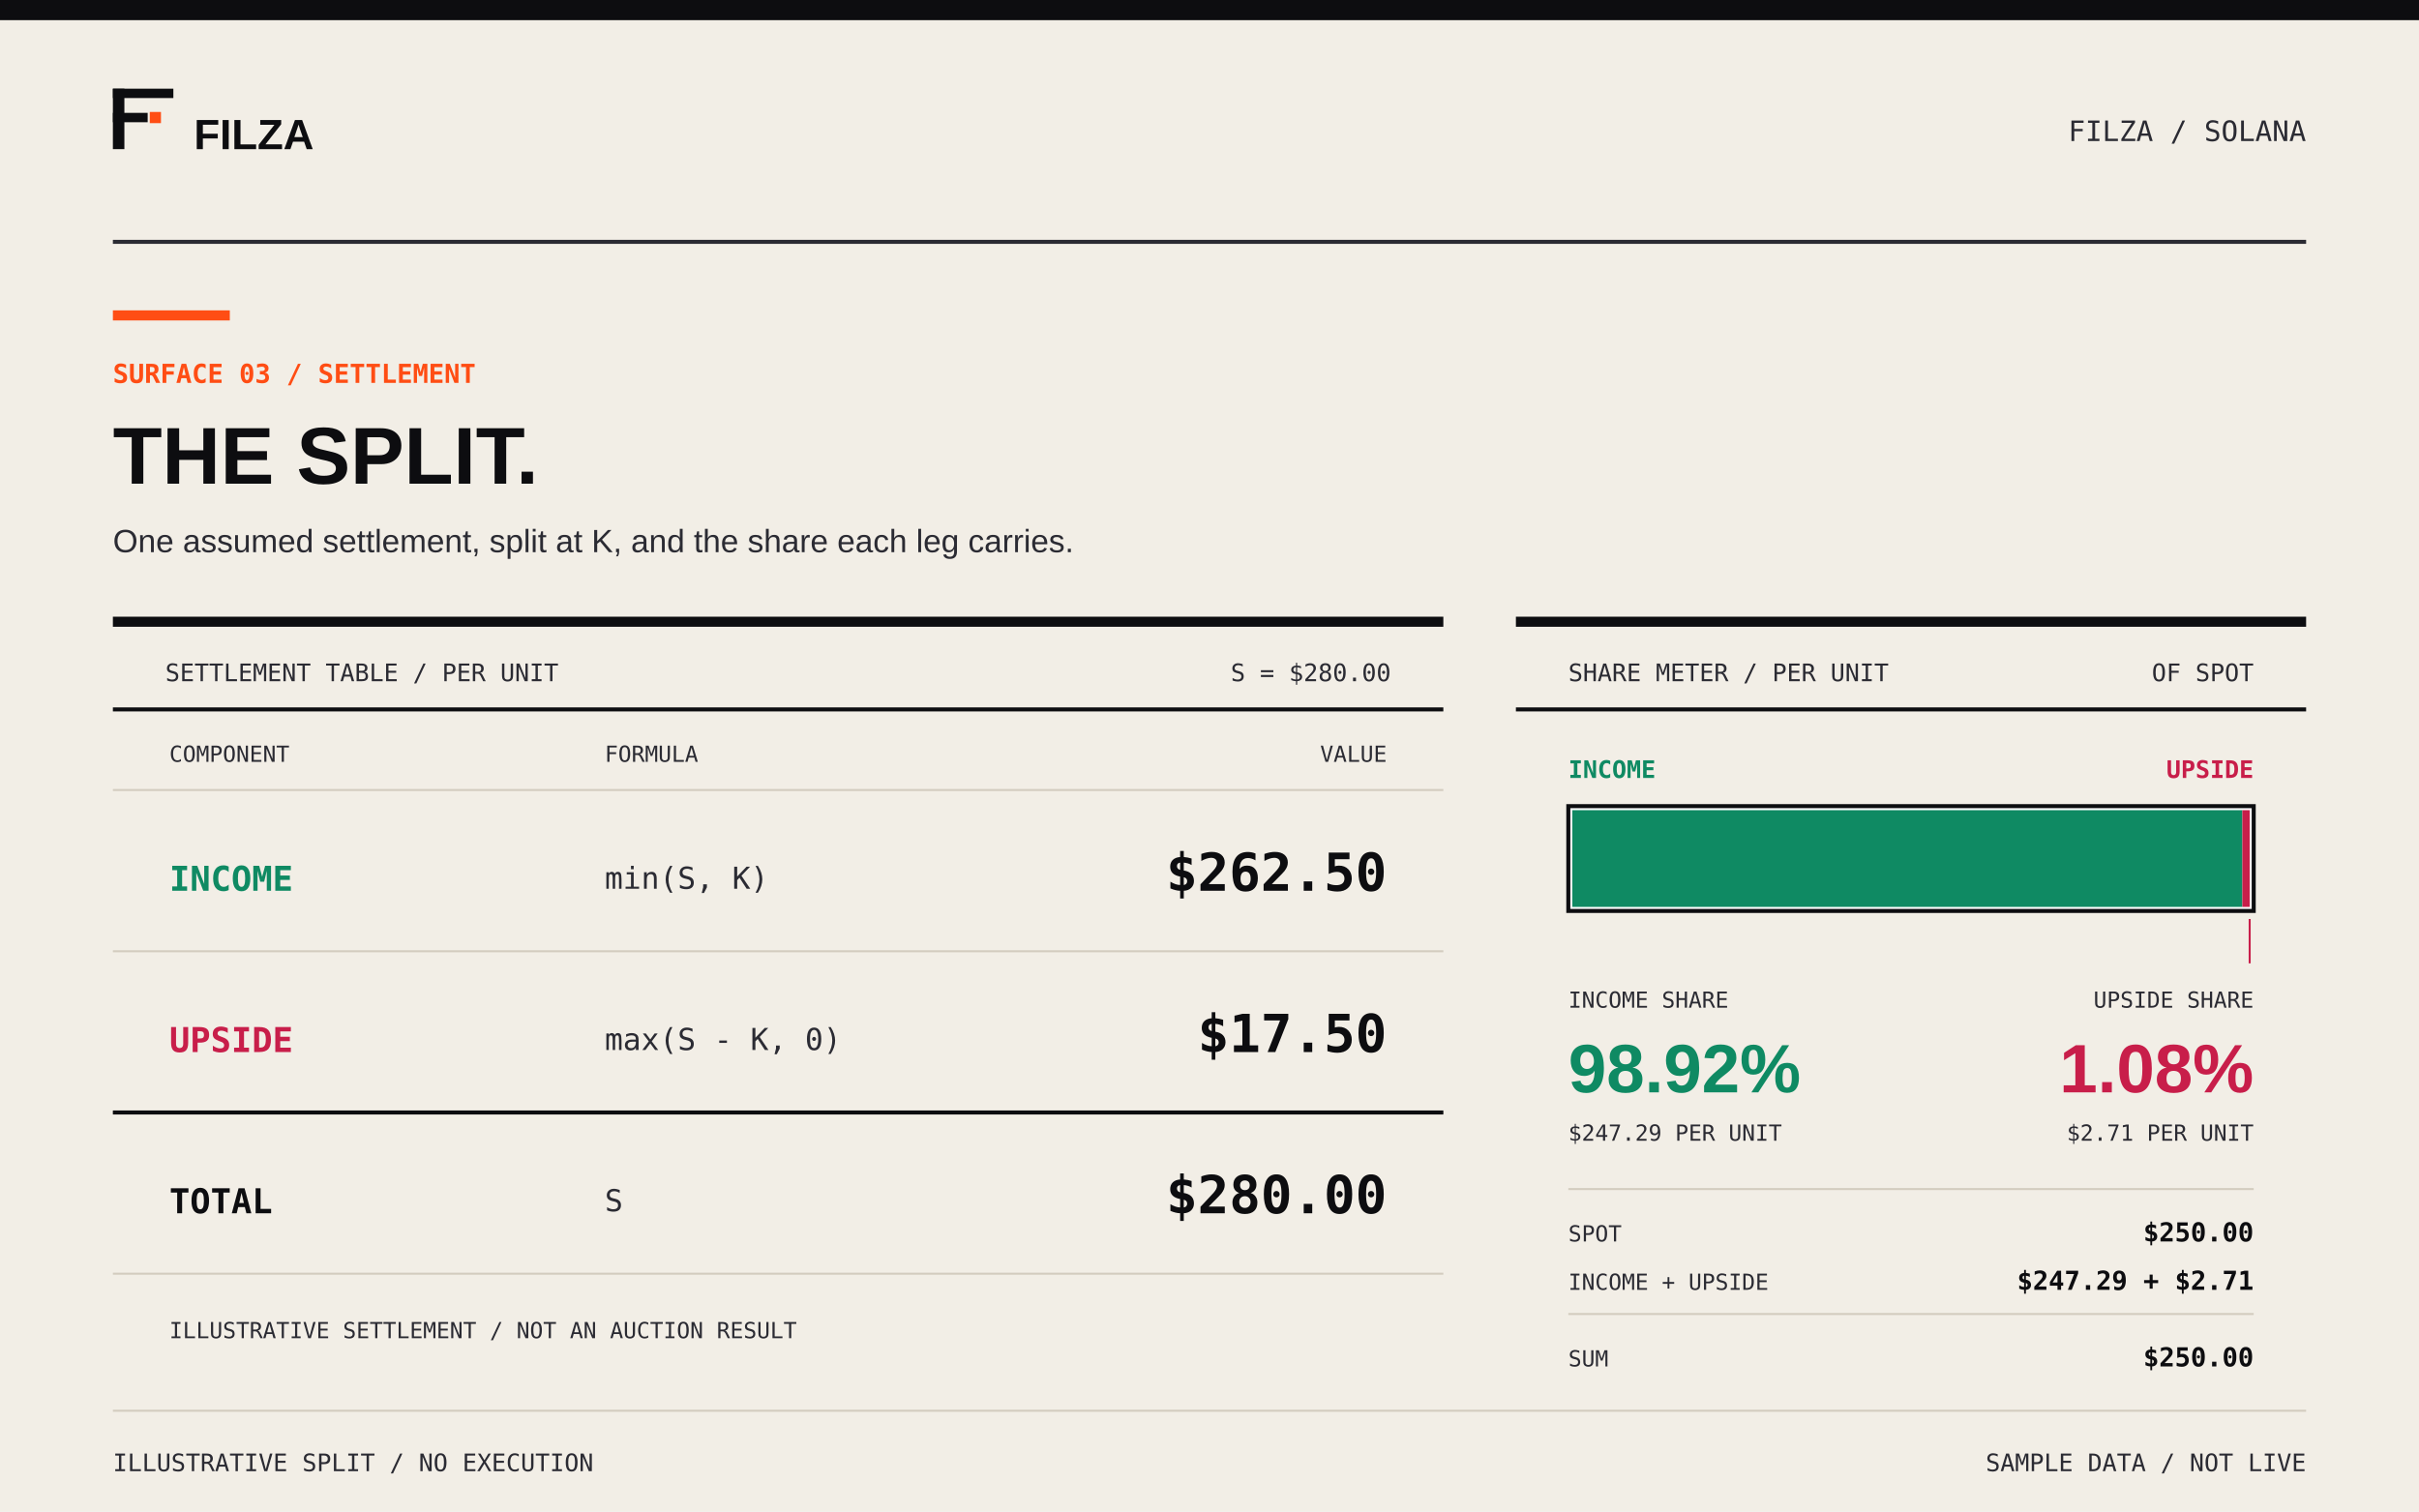
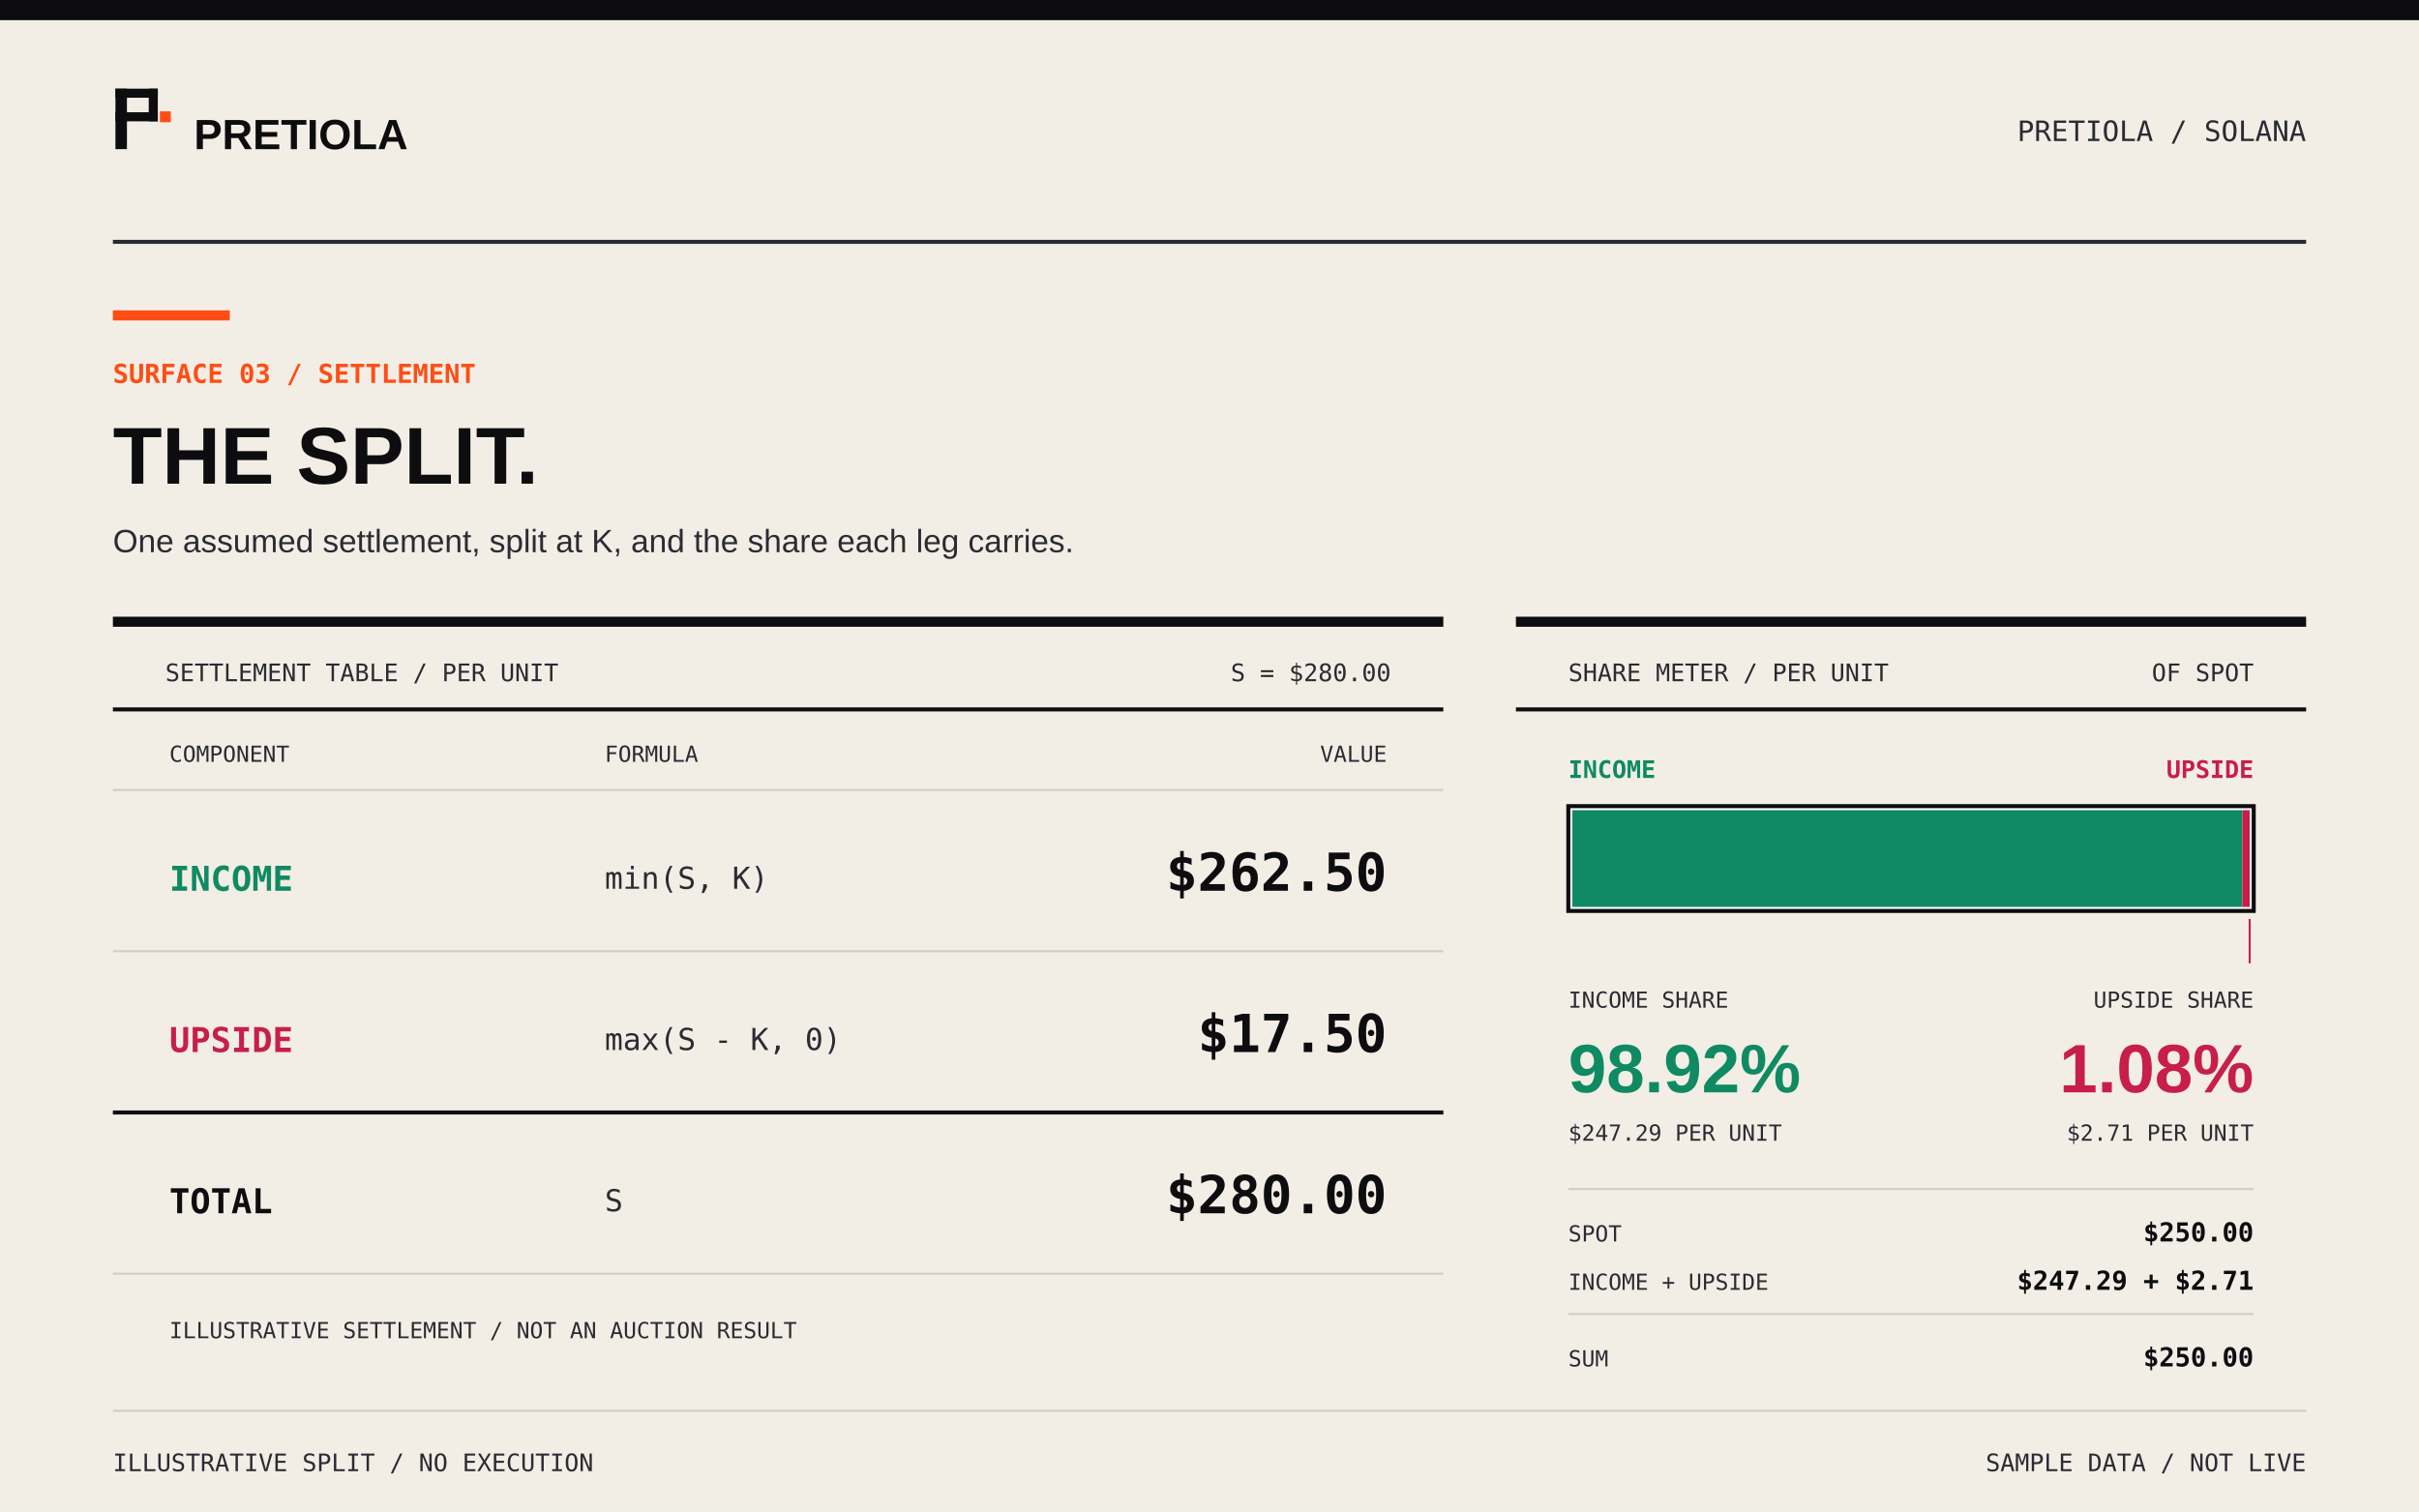
<svg xmlns="http://www.w3.org/2000/svg" width="1200" height="750" viewBox="0 0 1200 750" role="img" aria-labelledby="t d">
  <rect width="1200" height="750" fill="#f2eee6" />
  <rect x="0.00" y="0.00" width="1200.00" height="10.00" fill="#0d0d10" stroke="none" />
-   <rect x="56.00" y="44.00" width="5.70" height="30.00" fill="#0d0d10" stroke="none" />
-   <rect x="56.00" y="44.00" width="30.00" height="4.65" fill="#0d0d10" stroke="none" />
-   <rect x="56.00" y="56.00" width="17.25" height="4.65" fill="#0d0d10" stroke="none" />
-   <rect x="74.30" y="55.55" width="5.55" height="5.55" fill="#ff4d14" stroke="none" />
-   <text x="96.20" y="74.00" fill="#0d0d10" font-family="'Arial Black','Arial Bold',Arial,Helvetica,sans-serif" font-size="21.0" font-weight="900" text-anchor="start">FILZA</text>
-   <text x="1144.00" y="70.00" fill="#2b2b33" font-family="'Consolas','SFMono-Regular',Menlo,monospace" font-size="14" font-weight="400" text-anchor="end">FILZA / SOLANA</text>
+   <rect x="57.27" y="44.00" width="5.70" height="30.00" fill="#0d0d10" stroke="none" />
+   <rect x="57.27" y="44.00" width="21.00" height="4.50" fill="#0d0d10" stroke="none" />
+   <rect x="73.78" y="44.00" width="4.50" height="16.20" fill="#0d0d10" stroke="none" />
+   <rect x="57.27" y="55.70" width="21.00" height="4.50" fill="#0d0d10" stroke="none" />
+   <rect x="79.33" y="55.25" width="5.40" height="5.40" fill="#ff4d14" stroke="none" />
+   <text x="96.20" y="74.00" fill="#0d0d10" font-family="'Arial Black','Arial Bold',Arial,Helvetica,sans-serif" font-size="21.0" font-weight="900" text-anchor="start">PRETIOLA</text>
+   <text x="1144.00" y="70.00" fill="#2b2b33" font-family="'Consolas','SFMono-Regular',Menlo,monospace" font-size="14" font-weight="400" text-anchor="end">PRETIOLA / SOLANA</text>
  <polyline points="56.00,120.00 1144.00,120.00" fill="none" stroke="#2b2b33" stroke-width="2" stroke-linecap="butt" />
  <rect x="56.00" y="154.00" width="58.00" height="5.00" fill="#ff4d14" stroke="none" />
  <text x="56.00" y="190.00" fill="#ff4d14" font-family="'Consolas','SFMono-Regular',Menlo,monospace" font-size="13" font-weight="700" text-anchor="start">SURFACE 03 / SETTLEMENT</text>
  <text x="56.00" y="240.00" fill="#0d0d10" font-family="'Arial Black','Arial Bold',Arial,Helvetica,sans-serif" font-size="40" font-weight="900" text-anchor="start">THE SPLIT.</text>
  <text x="56.00" y="274.00" fill="#2b2b33" font-family="Arial,Helvetica,sans-serif" font-size="16" font-weight="400" text-anchor="start">One assumed settlement, split at K, and the share each leg carries.</text>
  <rect x="56.00" y="306.00" width="660.00" height="5.00" fill="#0d0d10" stroke="none" />
  <polyline points="56.00,352.00 716.00,352.00" fill="none" stroke="#0d0d10" stroke-width="2" stroke-linecap="butt" />
  <text x="82.00" y="338.00" fill="#2b2b33" font-family="'Consolas','SFMono-Regular',Menlo,monospace" font-size="12" font-weight="400" text-anchor="start">SETTLEMENT TABLE / PER UNIT</text>
  <text x="690.00" y="338.00" fill="#2b2b33" font-family="'Consolas','SFMono-Regular',Menlo,monospace" font-size="12" font-weight="400" text-anchor="end">S = $280.00</text>
  <polyline points="56.00,392.00 716.00,392.00" fill="none" stroke="#d3ccbf" stroke-width="1" stroke-linecap="butt" />
  <text x="84.00" y="378.00" fill="#2b2b33" font-family="'Consolas','SFMono-Regular',Menlo,monospace" font-size="11" font-weight="400" text-anchor="start">COMPONENT</text>
  <text x="300.00" y="378.00" fill="#2b2b33" font-family="'Consolas','SFMono-Regular',Menlo,monospace" font-size="11" font-weight="400" text-anchor="start">FORMULA</text>
  <text x="688.00" y="378.00" fill="#2b2b33" font-family="'Consolas','SFMono-Regular',Menlo,monospace" font-size="11" font-weight="400" text-anchor="end">VALUE</text>
  <polyline points="56.00,472.00 716.00,472.00" fill="none" stroke="#d3ccbf" stroke-width="1" stroke-linecap="butt" />
  <text x="84.00" y="442.00" fill="#0f8a63" font-family="'Consolas','SFMono-Regular',Menlo,monospace" font-size="17" font-weight="700" text-anchor="start">INCOME</text>
  <text x="300.00" y="441.00" fill="#2b2b33" font-family="'Consolas','SFMono-Regular',Menlo,monospace" font-size="15" font-weight="400" text-anchor="start">min(S, K)</text>
  <text x="688.00" y="442.00" fill="#0d0d10" font-family="'Consolas','SFMono-Regular',Menlo,monospace" font-size="26" font-weight="700" text-anchor="end">$262.50</text>
  <polyline points="56.00,552.00 716.00,552.00" fill="none" stroke="#d3ccbf" stroke-width="1" stroke-linecap="butt" />
  <text x="84.00" y="522.00" fill="#c81e4a" font-family="'Consolas','SFMono-Regular',Menlo,monospace" font-size="17" font-weight="700" text-anchor="start">UPSIDE</text>
  <text x="300.00" y="521.00" fill="#2b2b33" font-family="'Consolas','SFMono-Regular',Menlo,monospace" font-size="15" font-weight="400" text-anchor="start">max(S - K, 0)</text>
  <text x="688.00" y="522.00" fill="#0d0d10" font-family="'Consolas','SFMono-Regular',Menlo,monospace" font-size="26" font-weight="700" text-anchor="end">$17.50</text>
  <polyline points="56.00,552.00 716.00,552.00" fill="none" stroke="#0d0d10" stroke-width="2" stroke-linecap="butt" />
  <polyline points="56.00,632.00 716.00,632.00" fill="none" stroke="#d3ccbf" stroke-width="1" stroke-linecap="butt" />
  <text x="84.00" y="602.00" fill="#0d0d10" font-family="'Consolas','SFMono-Regular',Menlo,monospace" font-size="17" font-weight="700" text-anchor="start">TOTAL</text>
  <text x="300.00" y="601.00" fill="#2b2b33" font-family="'Consolas','SFMono-Regular',Menlo,monospace" font-size="15" font-weight="400" text-anchor="start">S</text>
  <text x="688.00" y="602.00" fill="#0d0d10" font-family="'Consolas','SFMono-Regular',Menlo,monospace" font-size="26" font-weight="700" text-anchor="end">$280.00</text>
  <text x="84.00" y="664.00" fill="#2b2b33" font-family="'Consolas','SFMono-Regular',Menlo,monospace" font-size="11" font-weight="400" text-anchor="start">ILLUSTRATIVE SETTLEMENT / NOT AN AUCTION RESULT</text>
  <rect x="752.00" y="306.00" width="392.00" height="5.00" fill="#0d0d10" stroke="none" />
  <polyline points="752.00,352.00 1144.00,352.00" fill="none" stroke="#0d0d10" stroke-width="2" stroke-linecap="butt" />
  <text x="778.00" y="338.00" fill="#2b2b33" font-family="'Consolas','SFMono-Regular',Menlo,monospace" font-size="12" font-weight="400" text-anchor="start">SHARE METER / PER UNIT</text>
  <text x="1118.00" y="338.00" fill="#2b2b33" font-family="'Consolas','SFMono-Regular',Menlo,monospace" font-size="12" font-weight="400" text-anchor="end">OF SPOT</text>
  <rect x="778.00" y="400.00" width="340.00" height="52.00" fill="#ffffff" stroke="#0d0d10" stroke-width="2" />
  <rect x="780.00" y="402.00" width="332.37" height="48.00" fill="#0f8a63" stroke="none" />
  <rect x="1112.37" y="402.00" width="3.63" height="48.00" fill="#c81e4a" stroke="none" />
  <text x="778.00" y="386.00" fill="#0f8a63" font-family="'Consolas','SFMono-Regular',Menlo,monospace" font-size="12" font-weight="700" text-anchor="start">INCOME</text>
  <text x="1118.00" y="386.00" fill="#c81e4a" font-family="'Consolas','SFMono-Regular',Menlo,monospace" font-size="12" font-weight="700" text-anchor="end">UPSIDE</text>
  <polyline points="1116.00,456.00 1116.00,478.00" fill="none" stroke="#c81e4a" stroke-width="1" stroke-linecap="butt" />
  <text x="778.00" y="500.00" fill="#2b2b33" font-family="'Consolas','SFMono-Regular',Menlo,monospace" font-size="11" font-weight="400" text-anchor="start">INCOME SHARE</text>
  <text x="778.00" y="542.00" fill="#0f8a63" font-family="'Arial Black','Arial Bold',Arial,Helvetica,sans-serif" font-size="34" font-weight="900" text-anchor="start">98.92%</text>
  <text x="778.00" y="566.00" fill="#2b2b33" font-family="'Consolas','SFMono-Regular',Menlo,monospace" font-size="11" font-weight="400" text-anchor="start">$247.29 PER UNIT</text>
  <text x="1118.00" y="500.00" fill="#2b2b33" font-family="'Consolas','SFMono-Regular',Menlo,monospace" font-size="11" font-weight="400" text-anchor="end">UPSIDE SHARE</text>
  <text x="1118.00" y="542.00" fill="#c81e4a" font-family="'Arial Black','Arial Bold',Arial,Helvetica,sans-serif" font-size="34" font-weight="900" text-anchor="end">1.08%</text>
  <text x="1118.00" y="566.00" fill="#2b2b33" font-family="'Consolas','SFMono-Regular',Menlo,monospace" font-size="11" font-weight="400" text-anchor="end">$2.71 PER UNIT</text>
  <polyline points="778.00,590.00 1118.00,590.00" fill="none" stroke="#d3ccbf" stroke-width="1" stroke-linecap="butt" />
  <text x="778.00" y="616.00" fill="#2b2b33" font-family="'Consolas','SFMono-Regular',Menlo,monospace" font-size="11" font-weight="400" text-anchor="start">SPOT</text>
  <text x="1118.00" y="616.00" fill="#0d0d10" font-family="'Consolas','SFMono-Regular',Menlo,monospace" font-size="13" font-weight="700" text-anchor="end">$250.00</text>
  <text x="778.00" y="640.00" fill="#2b2b33" font-family="'Consolas','SFMono-Regular',Menlo,monospace" font-size="11" font-weight="400" text-anchor="start">INCOME + UPSIDE</text>
  <text x="1118.00" y="640.00" fill="#0d0d10" font-family="'Consolas','SFMono-Regular',Menlo,monospace" font-size="13" font-weight="700" text-anchor="end">$247.29 + $2.71</text>
  <polyline points="778.00,652.00 1118.00,652.00" fill="none" stroke="#d3ccbf" stroke-width="1" stroke-linecap="butt" />
  <text x="778.00" y="678.00" fill="#2b2b33" font-family="'Consolas','SFMono-Regular',Menlo,monospace" font-size="11" font-weight="400" text-anchor="start">SUM</text>
  <text x="1118.00" y="678.00" fill="#0d0d10" font-family="'Consolas','SFMono-Regular',Menlo,monospace" font-size="13" font-weight="700" text-anchor="end">$250.00</text>
  <polyline points="56.00,700.00 1144.00,700.00" fill="none" stroke="#d3ccbf" stroke-width="1" stroke-linecap="butt" />
  <text x="56.00" y="730.00" fill="#2b2b33" font-family="'Consolas','SFMono-Regular',Menlo,monospace" font-size="12" font-weight="400" text-anchor="start">ILLUSTRATIVE SPLIT / NO EXECUTION</text>
  <text x="1144.00" y="730.00" fill="#2b2b33" font-family="'Consolas','SFMono-Regular',Menlo,monospace" font-size="12" font-weight="400" text-anchor="end">SAMPLE DATA / NOT LIVE</text>
</svg>
